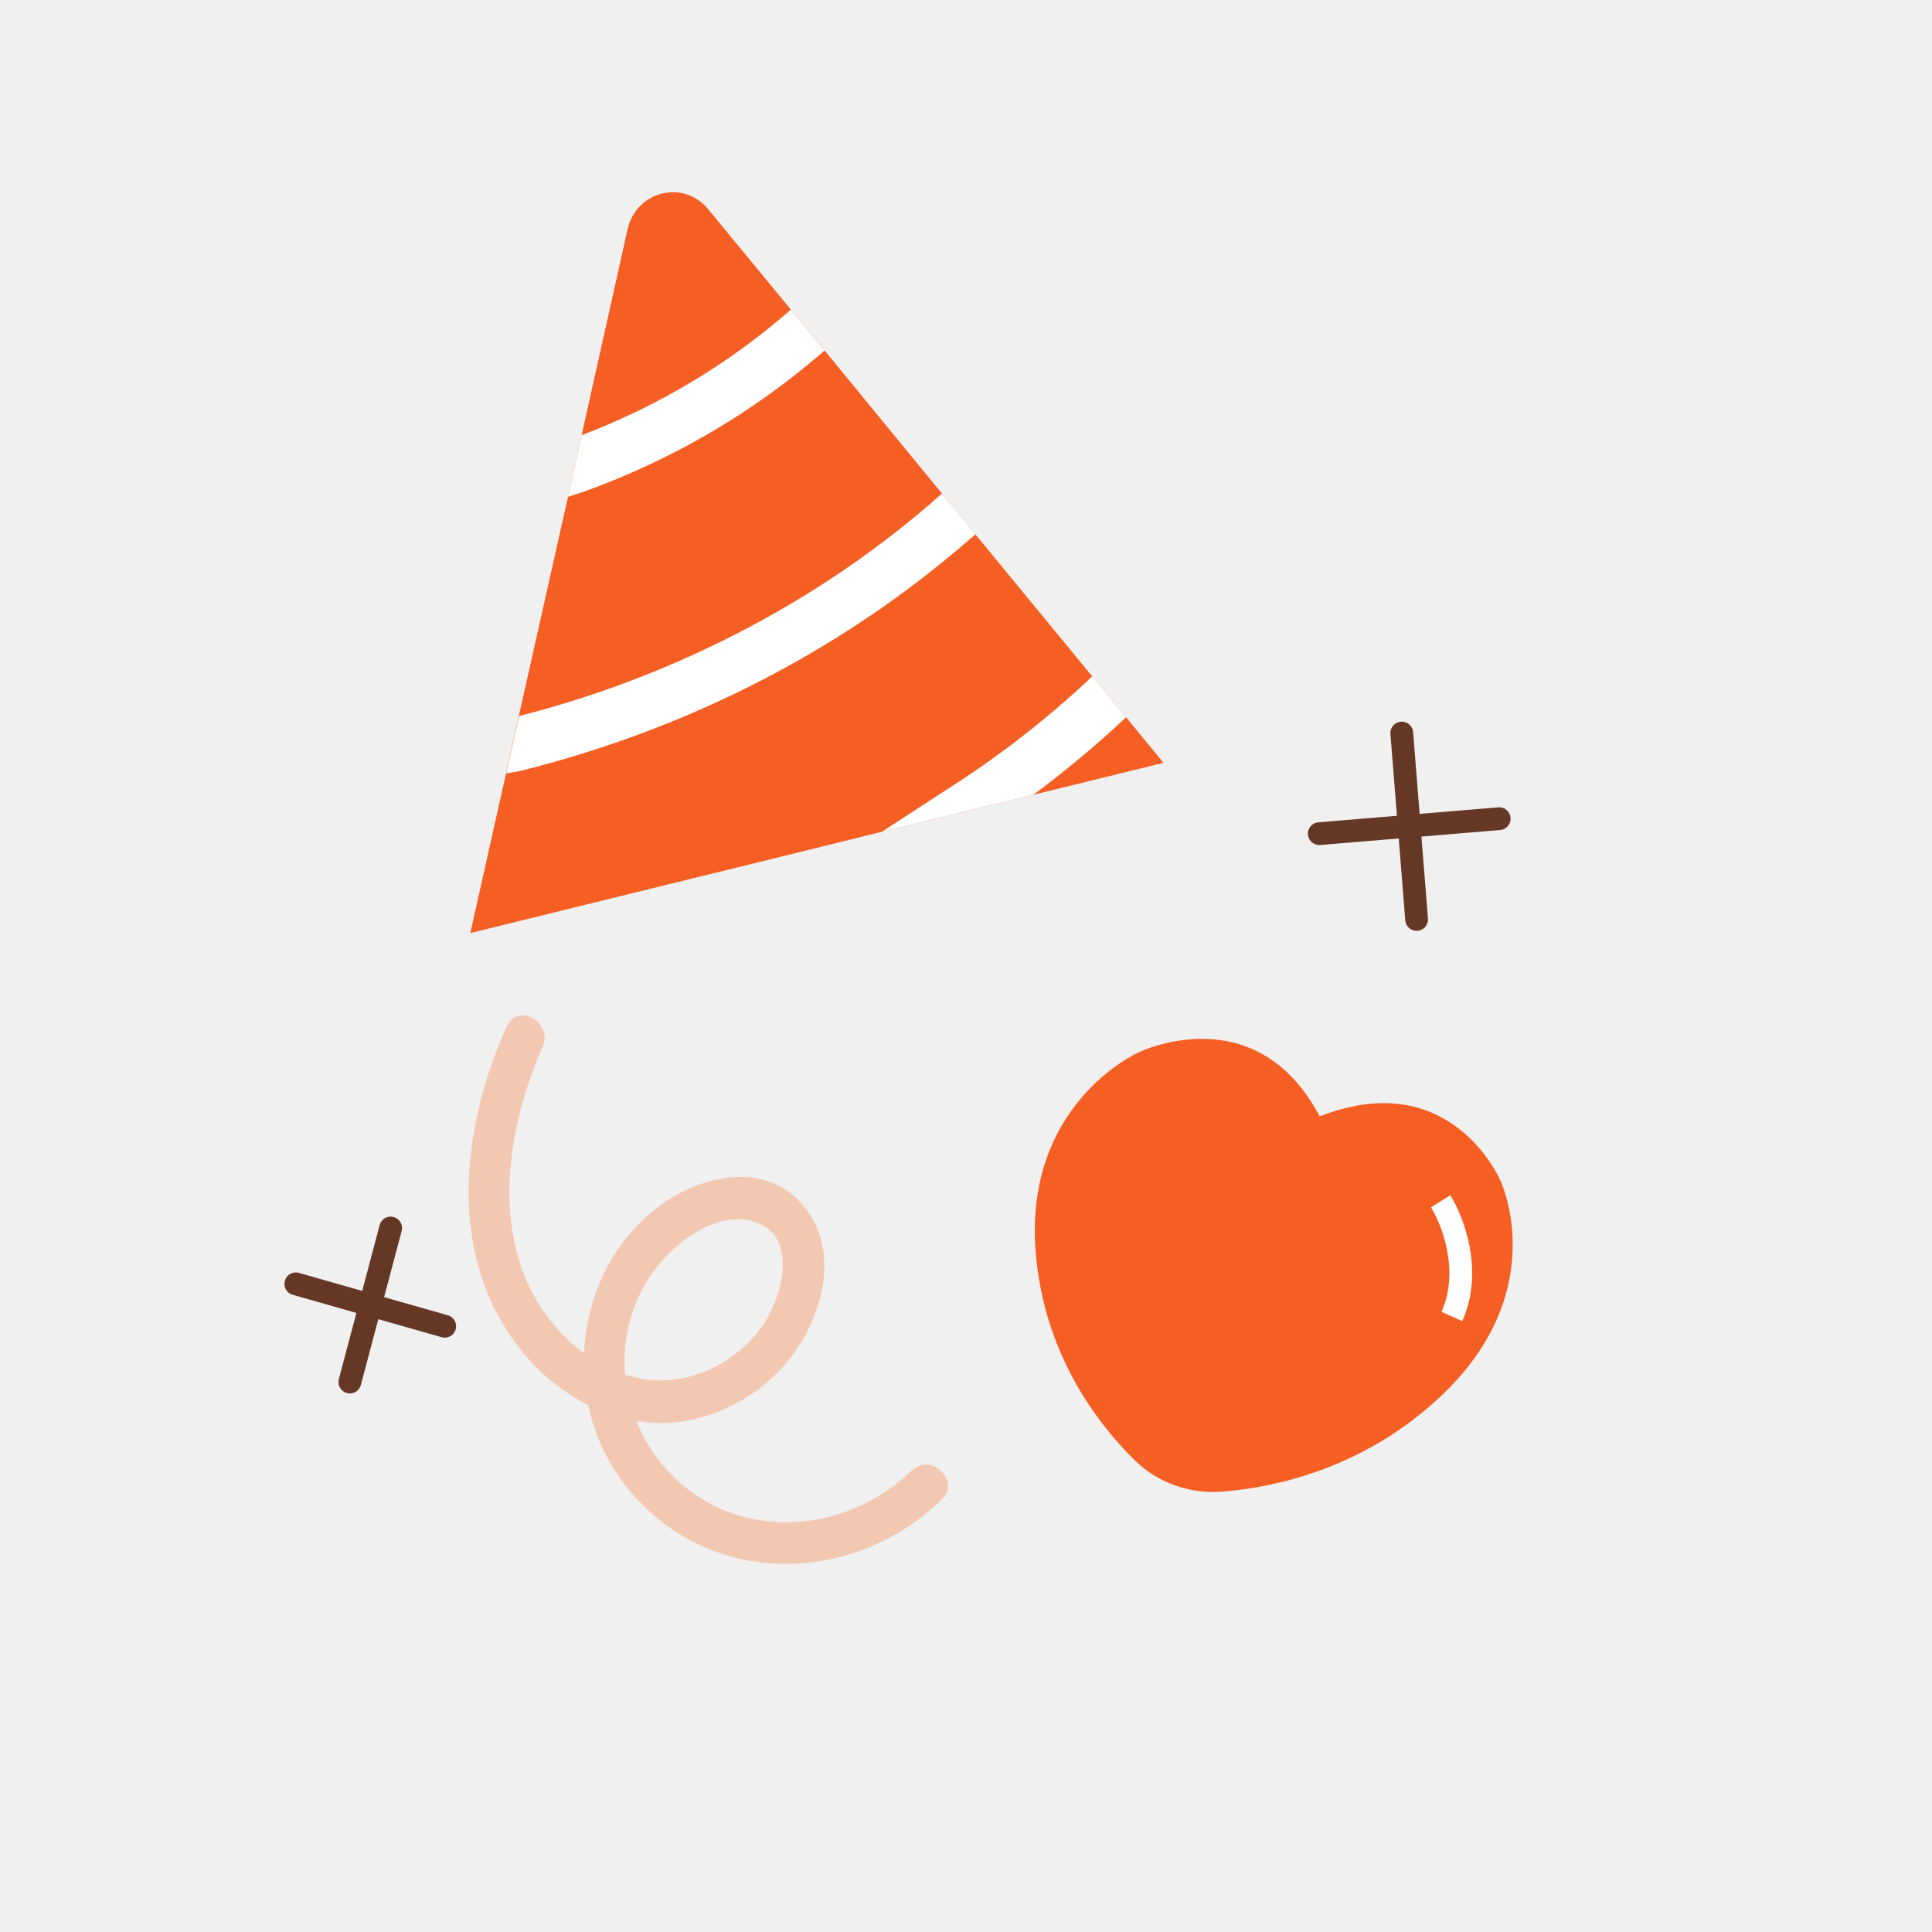
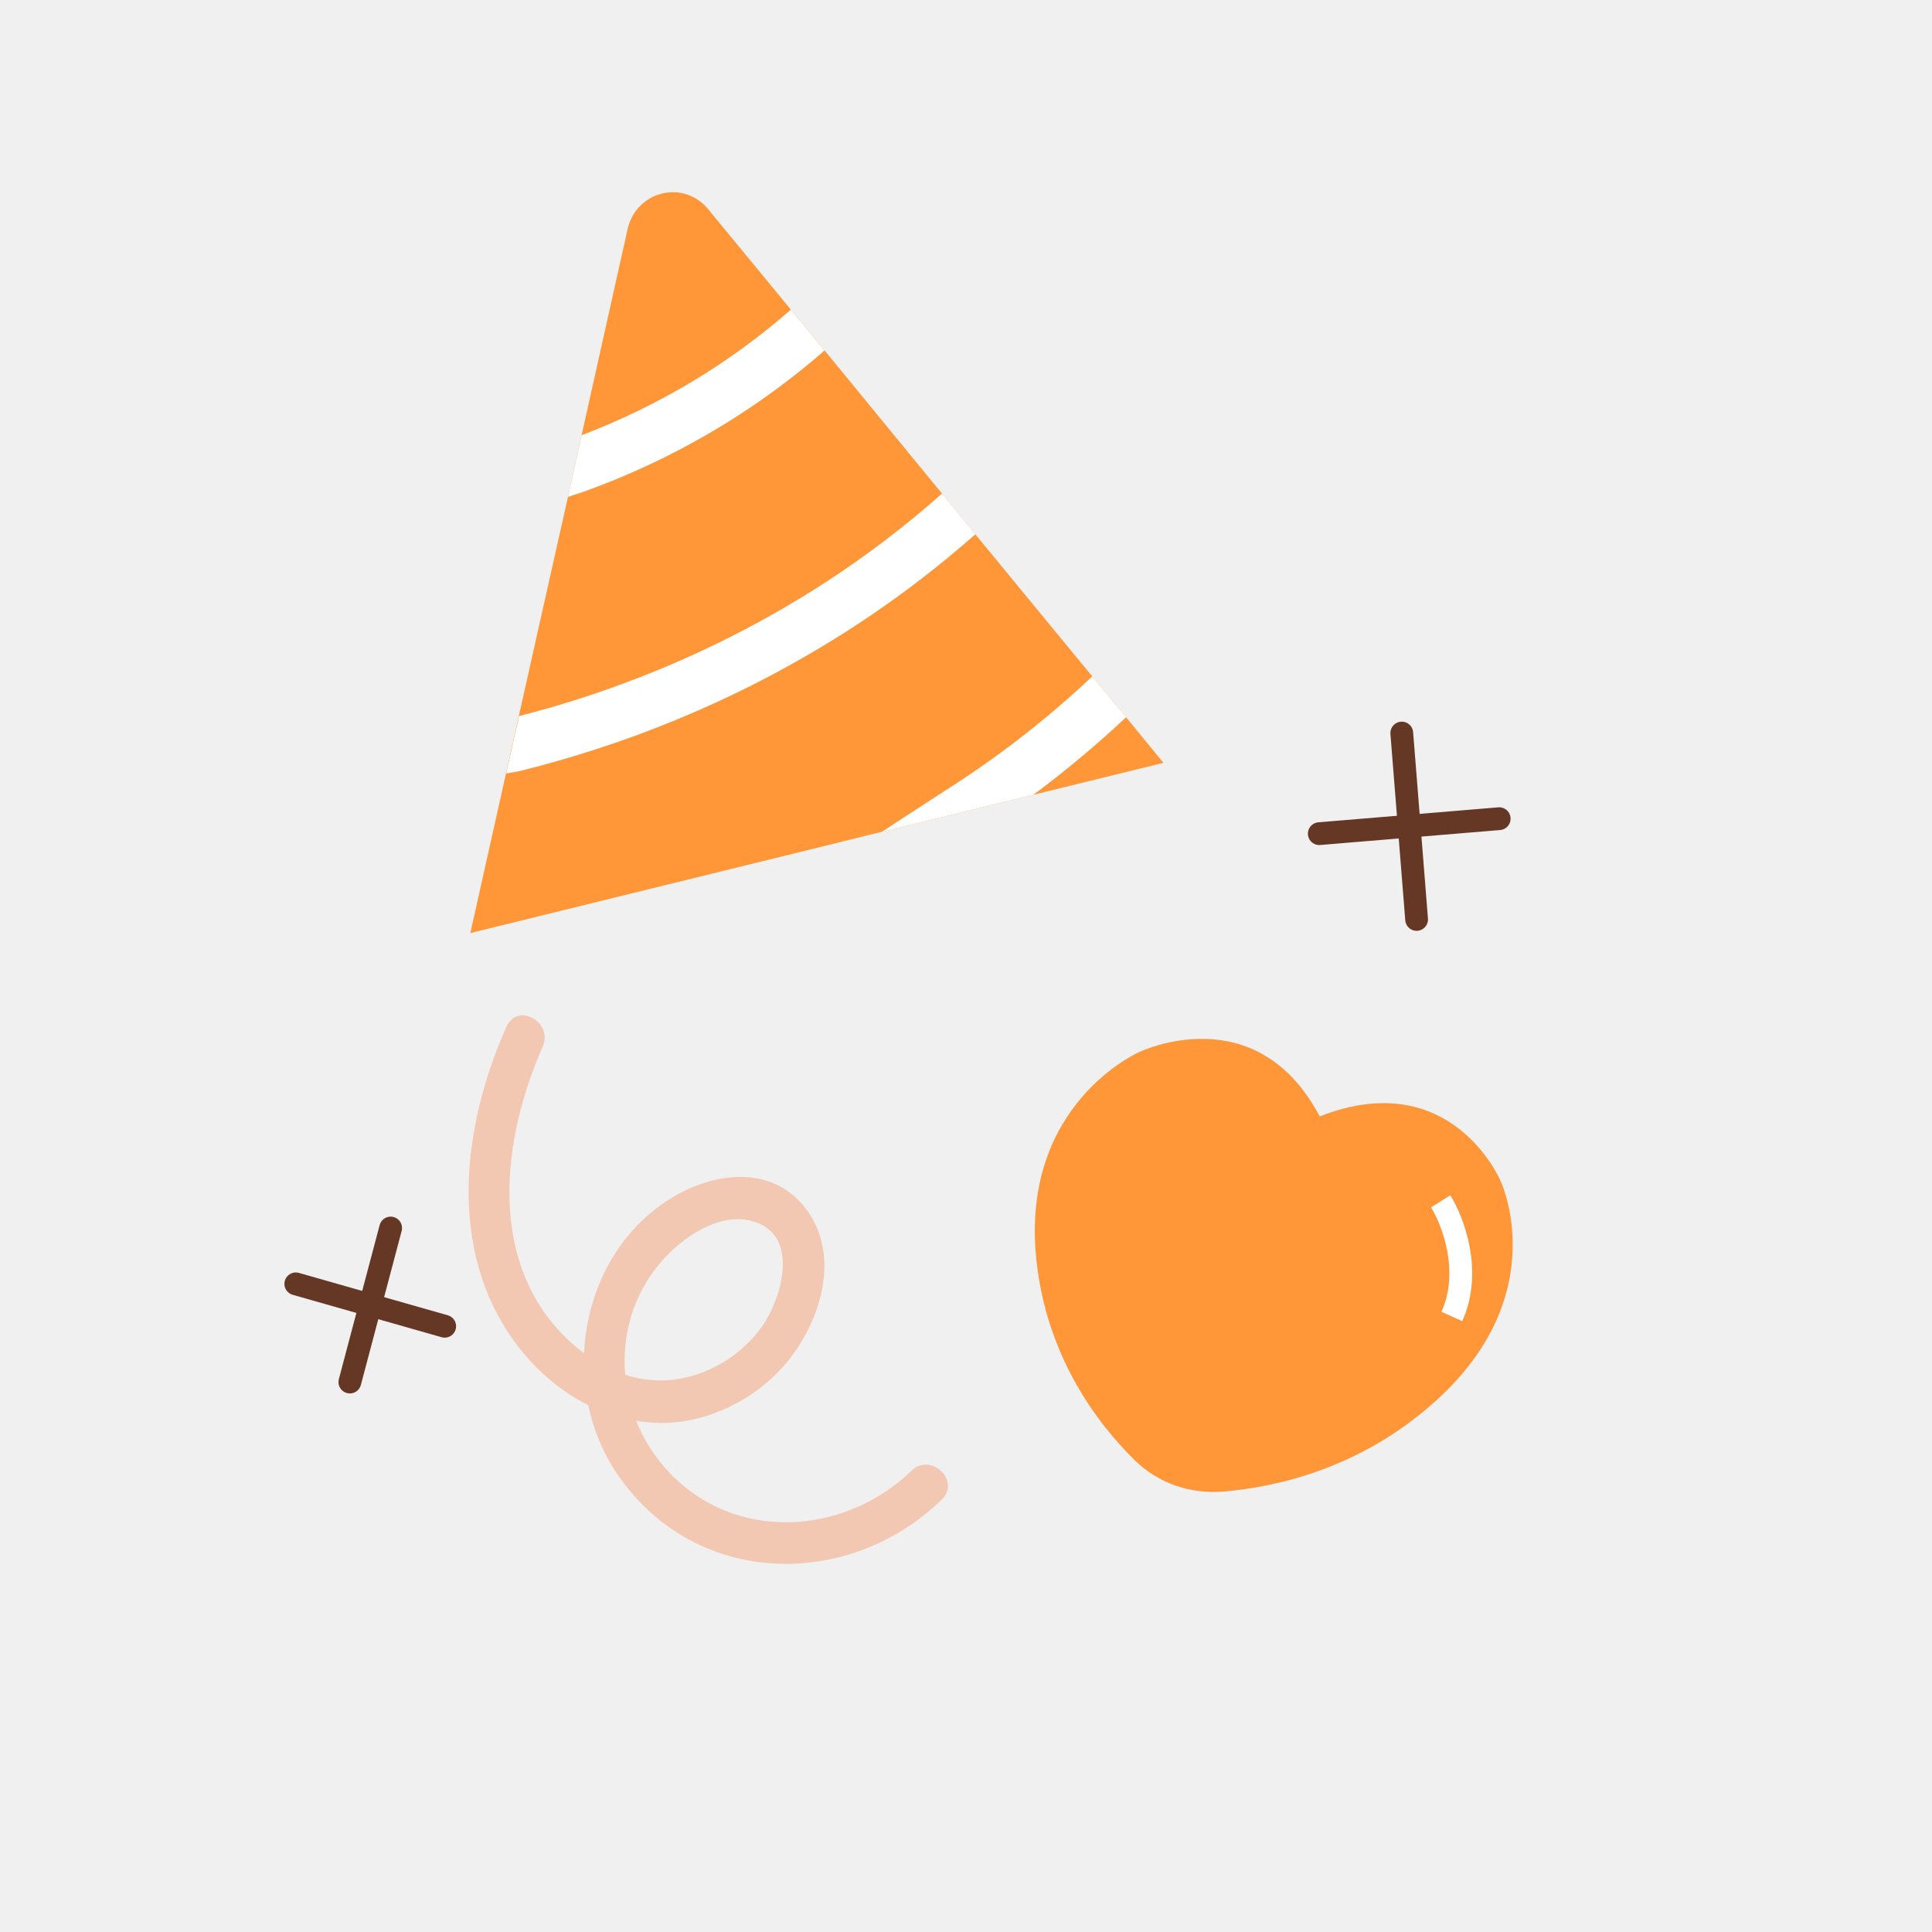
<svg xmlns="http://www.w3.org/2000/svg" width="56" height="56" viewBox="0 0 56 56" fill="none">
  <g clip-path="url(#clip0_299_2624)">
-     <path d="M43.49 34.22C43.49 34.22 42.069 30.863 38.253 32.359C36.396 28.85 33.015 30.498 33.015 30.498C33.015 30.498 29.567 32.003 30.039 36.507C30.334 39.342 31.826 41.276 32.885 42.321C33.557 42.982 34.487 43.315 35.454 43.234C36.977 43.107 39.431 42.576 41.606 40.615C45.063 37.505 43.489 34.215 43.489 34.215L43.49 34.22Z" fill="#F55F24" />
+     <path d="M43.49 34.22C43.49 34.22 42.069 30.863 38.253 32.359C36.396 28.85 33.015 30.498 33.015 30.498C33.015 30.498 29.567 32.003 30.039 36.507C30.334 39.342 31.826 41.276 32.885 42.321C33.557 42.982 34.487 43.315 35.454 43.234C36.977 43.107 39.431 42.576 41.606 40.615C45.063 37.505 43.489 34.215 43.489 34.215L43.49 34.22Z" fill="#FF9739" />
    <path d="M41.758 34.821C42.113 35.386 42.674 36.844 42.083 38.159" stroke="white" stroke-width="0.66" />
    <path d="M41.061 26.65L40.631 21.248" stroke="#653825" stroke-width="0.66" stroke-miterlimit="10" stroke-linecap="round" />
    <path d="M38.24 24.164L43.455 23.73" stroke="#653825" stroke-width="0.66" stroke-miterlimit="10" stroke-linecap="round" />
    <path d="M12.89 38.442L8.574 37.213" stroke="#653825" stroke-width="0.66" stroke-miterlimit="10" stroke-linecap="round" />
    <path d="M10.141 40.059L11.323 35.595" stroke="#653825" stroke-width="0.66" stroke-miterlimit="10" stroke-linecap="round" />
-     <path d="M33.724 22.111L29.951 23.038L25.557 24.112L25.539 24.114L23.676 24.576L13.633 27.045L14.668 22.414L15.039 20.751L16.216 15.504L16.464 14.402L16.858 12.615L18.193 6.634C18.451 5.531 19.813 5.197 20.526 6.063L22.924 8.975L23.901 10.158L26.264 13.039L27.299 14.3L28.272 15.489L31.658 19.603L32.64 20.791L33.724 22.111Z" fill="#F55F24" />
+     <path d="M33.724 22.111L29.951 23.038L25.557 24.112L25.539 24.114L23.676 24.576L13.633 27.045L14.668 22.414L15.039 20.751L16.216 15.504L16.464 14.402L16.858 12.615L18.193 6.634C18.451 5.531 19.813 5.197 20.526 6.063L22.924 8.975L23.901 10.158L26.264 13.039L27.299 14.3L28.272 15.489L31.658 19.603L32.64 20.791L33.724 22.111Z" fill="#FF9739" />
    <path d="M23.901 10.159C23.23 10.743 22.522 11.288 21.795 11.78C20.288 12.799 18.656 13.629 16.912 14.255L16.464 14.402L16.858 12.616C19.099 11.761 21.146 10.534 22.924 8.975L23.901 10.159Z" fill="white" />
    <path d="M28.276 15.484C27.261 16.376 26.232 17.168 25.204 17.862C21.464 20.392 17.748 21.689 15.034 22.357L14.673 22.418L15.045 20.755C18.304 19.927 23.008 18.125 27.3 14.31L27.304 14.305L28.277 15.493L28.276 15.484Z" fill="white" />
    <path d="M32.64 20.79C31.782 21.596 30.881 22.347 29.951 23.038L25.557 24.112L27.418 22.902C28.926 21.946 30.345 20.843 31.641 19.623L31.658 19.602L32.64 20.79Z" fill="white" />
    <path d="M26.42 42.629C24.549 44.44 21.542 44.703 19.596 42.877C17.865 41.254 17.558 38.513 19.108 36.64C19.751 35.863 20.94 35.035 21.974 35.452C23.164 35.933 22.633 37.681 22.084 38.454C21.391 39.414 20.265 40.021 19.107 40.013C18.011 40.002 17.002 39.417 16.251 38.621C14.142 36.382 14.575 32.954 15.729 30.345C16.048 29.623 14.997 29.038 14.676 29.765C13.338 32.777 12.939 36.517 15.161 39.208C16.113 40.362 17.455 41.147 18.933 41.239C20.412 41.331 21.985 40.566 22.918 39.349C23.851 38.131 24.345 36.3 23.34 35.011C22.336 33.723 20.638 33.998 19.45 34.731C16.791 36.37 16.147 40.196 17.916 42.763C20.156 46.008 24.582 46.101 27.299 43.466C27.858 42.923 26.979 42.086 26.424 42.628L26.42 42.629Z" fill="#F3C8B3" />
  </g>
  <defs>
    <clipPath id="clip0_299_2624">
      <rect width="56" height="56" rx="28" fill="white" />
    </clipPath>
  </defs>
</svg>
